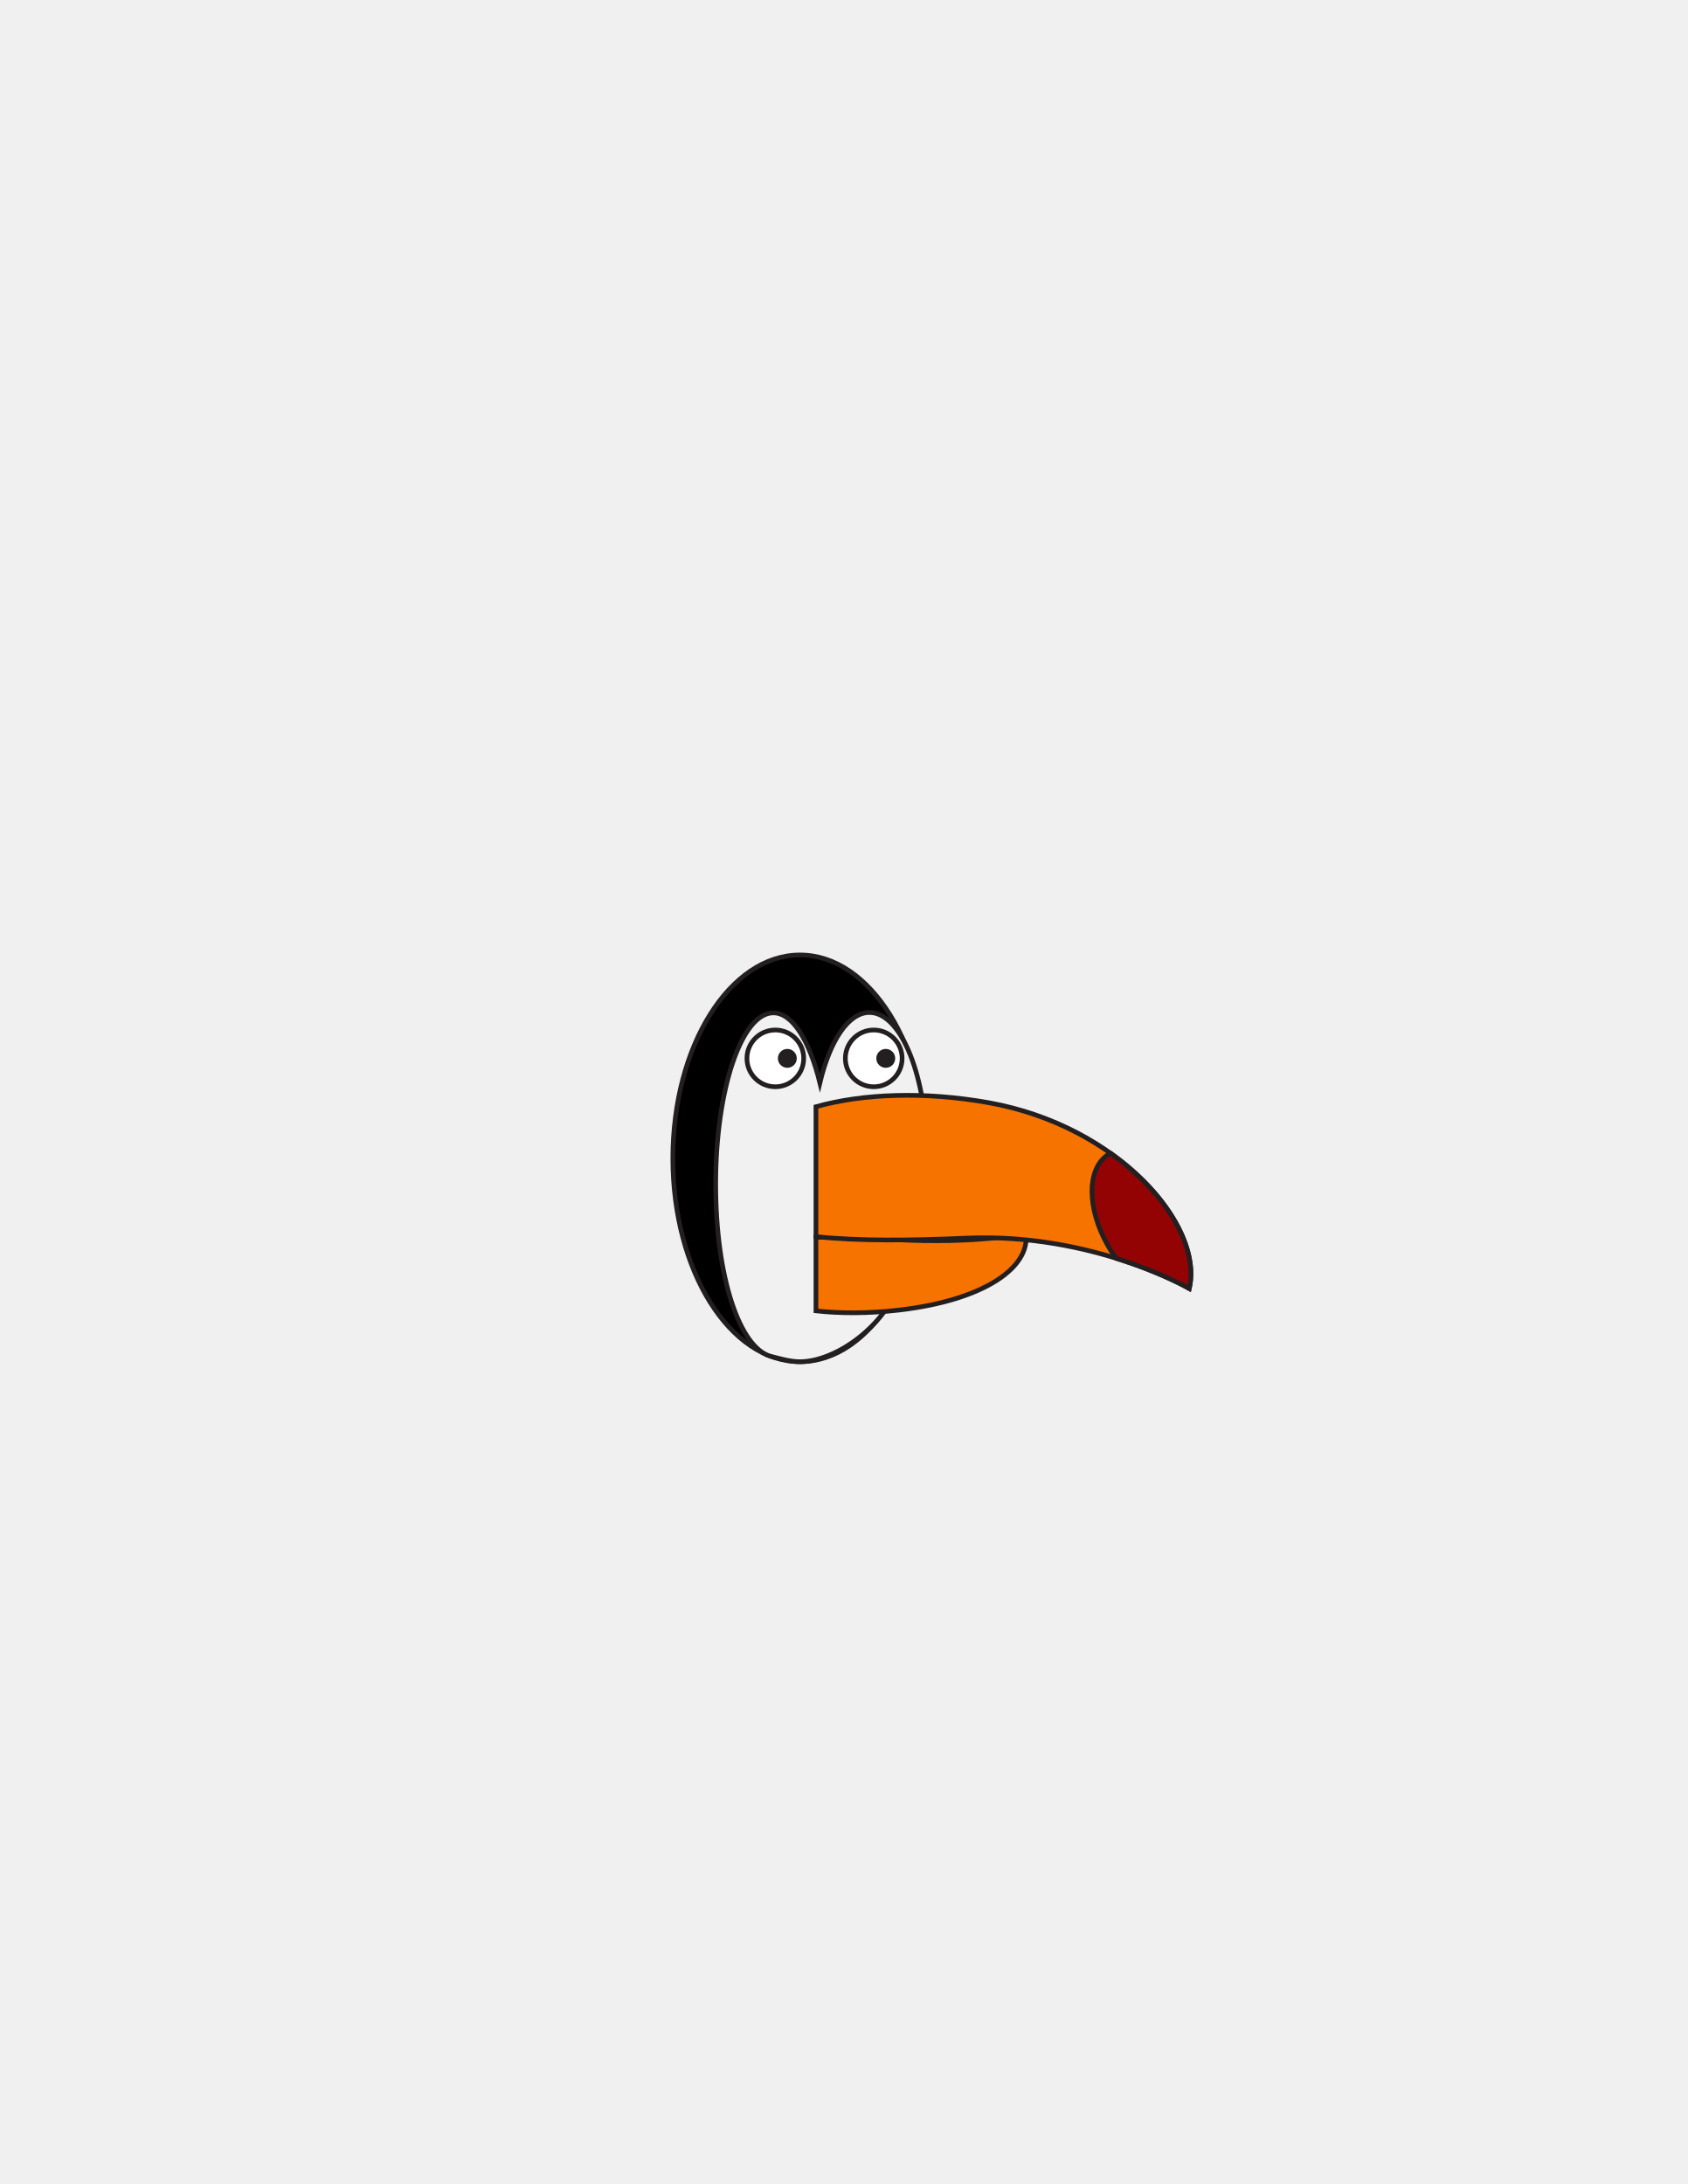
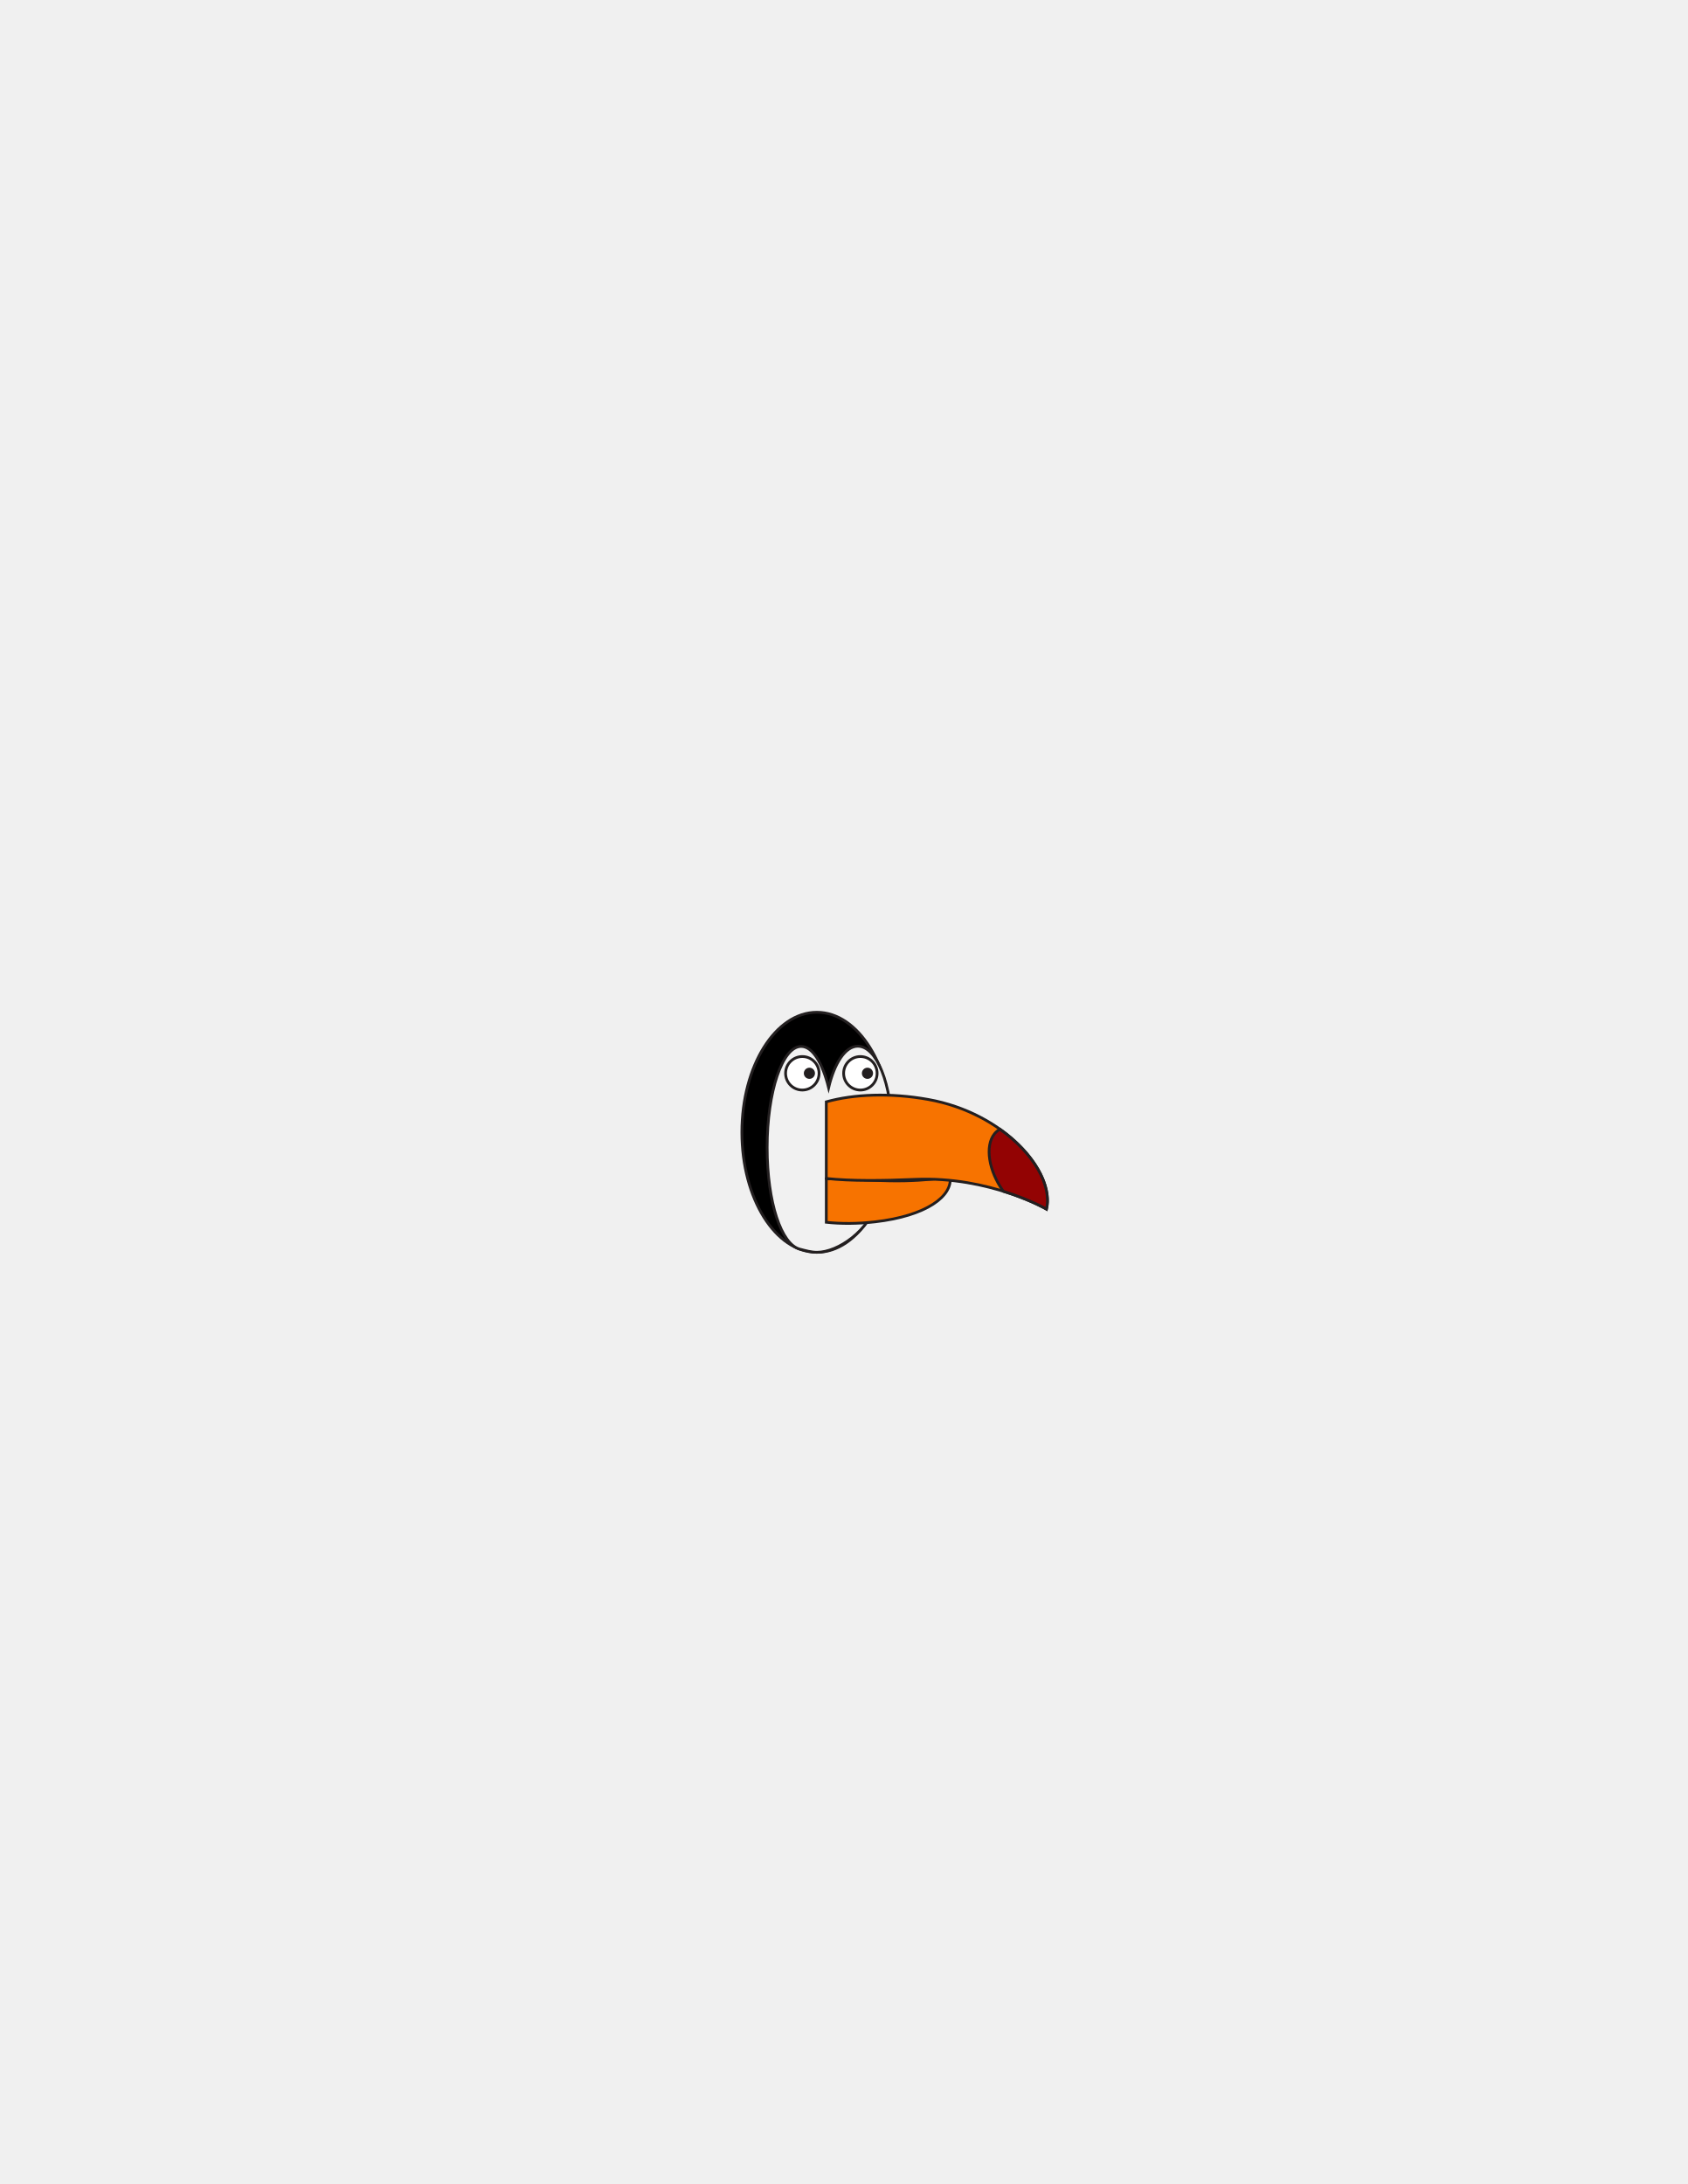
<svg xmlns="http://www.w3.org/2000/svg" version="1.1" id="Layer_1" x="0px" y="0px" width="612px" height="792px" viewBox="0 0 612 792" enable-background="new 0 0 612 792" xml:space="preserve">
-   <rect id="head_frame_1_" x="177" y="286" fill="#231F20" fill-opacity="0" width="256" height="222" />
-   <ellipse id="PRIMARY_1_" stroke="#231F20" stroke-width="1.695" stroke-miterlimit="10" cx="290.062" cy="420.056" rx="46.095" ry="73.752" />
-   <path id="SECONDARY_1_" fill="#F1F1F1" stroke="#231F20" stroke-width="1.695" stroke-miterlimit="10" d="M336.157,419.435  c0-28.866-9.359-52.266-20.909-52.266c-7.637,0-14.315,10.239-17.965,25.521c-3.805-15.391-9.94-25.388-16.866-25.388  c-11.549,0-20.909,27.781-20.909,62.048c0,34.271,8.83,59.48,19.938,62.489c0.153,0.041-0.155,0.01,0,0  c3.664,0.96,7.202,1.968,10.615,1.968c13.158,0,32.317-13.488,37.119-31.461C332.604,452.904,336.157,437.212,336.157,419.435z" />
-   <path fill="#F77300" stroke="#231F20" stroke-width="1.695" stroke-miterlimit="10" d="M371.948,447.257  c0,0-17.561,3.976-47.658,2.254c-10.04-0.574-19.816-0.954-28.433-0.815v26.666c8.911,0.996,19.184,0.977,29.988-0.269  C357.412,471.459,373.736,459.305,371.948,447.257z" />
-   <path fill="#F77300" stroke="#231F20" stroke-width="1.695" stroke-miterlimit="10" d="M358.47,399.876  c-23.327-4.167-45.527-3.303-62.613,1.455v47.1c15.303,1.671,34.579,1.432,54.619,0.56c45.837-1.993,80.746,18.281,80.746,18.281  C436.579,444.192,405.348,408.249,358.47,399.876z" />
-   <circle fill="#FFFFFF" stroke="#231F20" stroke-width="1.695" stroke-miterlimit="10" cx="281.126" cy="383.807" r="10.29" />
-   <circle fill="#231F20" cx="285.481" cy="383.805" r="3.425" />
-   <circle fill="#FFFFFF" stroke="#231F20" stroke-width="1.695" stroke-miterlimit="10" cx="316.812" cy="383.807" r="10.29" />
-   <circle fill="#231F20" cx="321.169" cy="383.805" r="3.427" />
-   <path fill="#930303" stroke="#231F20" stroke-width="1.695" stroke-miterlimit="10" d="M402.644,418.196  c-1.256,0.671-2.4,1.565-3.367,2.763c-6.078,7.517-3.595,22.919,5.402,35.351c16.448,5.107,26.545,10.964,26.545,10.964  C434.617,452.647,423.305,432.862,402.644,418.196z" />
+   <rect id="head_frame_1_" x="229.5" y="331.5" fill-opacity="0" fill="#231F20" width="151" height="131" />
+   <ellipse id="PRIMARY_1_" fill="#000000" stroke="#231F20" stroke-miterlimit="10" cx="296.189" cy="410.605" rx="27.189" ry="43.52" />
+   <path id="SECONDARY_1_" fill="#F1F1F1" stroke="#231F20" stroke-miterlimit="10" d="M323.378,410.238  c0-17.033-5.521-30.841-12.333-30.841c-4.505,0-8.444,6.042-10.597,15.06c-2.244-9.082-5.863-14.981-9.948-14.981  c-6.812,0-12.333,16.393-12.333,36.614c0,20.222,5.208,35.098,11.761,36.874c0.09,0.024-0.092,0.006,0,0  c2.161,0.566,4.248,1.161,6.261,1.161c7.761,0,19.062-7.959,21.894-18.564C321.282,429.988,323.378,420.729,323.378,410.238z" />
+   <path fill="#F77300" stroke="#231F20" stroke-miterlimit="10" d="M344.489,426.656c0,0-10.358,2.346-28.111,1.33  c-5.922-0.339-11.688-0.563-16.771-0.481v15.735c5.256,0.588,11.316,0.576,17.688-0.158  C335.915,440.938,345.544,433.766,344.489,426.656z" />
+   <path fill="#F77300" stroke="#231F20" stroke-miterlimit="10" d="M336.539,398.697c-13.76-2.459-26.854-1.949-36.932,0.859v27.793  c9.027,0.986,20.396,0.844,32.216,0.33c27.037-1.176,47.628,10.788,47.628,10.788C382.611,424.848,364.189,403.638,336.539,398.697z  " />
+   <circle fill="#FFFFFF" stroke="#231F20" stroke-miterlimit="10" cx="290.918" cy="389.215" r="6.072" />
+   <circle fill="#231F20" cx="293.487" cy="389.214" r="2.021" />
+   <circle fill="#FFFFFF" stroke="#231F20" stroke-miterlimit="10" cx="311.967" cy="389.215" r="6.072" />
+   <circle fill="#231F20" cx="314.537" cy="389.214" r="2.022" />
+   <path fill="#930303" stroke="#231F20" stroke-miterlimit="10" d="M362.595,409.508c-0.741,0.395-1.416,0.924-1.987,1.63  c-3.585,4.435-2.12,13.524,3.187,20.86c9.702,3.014,15.657,6.47,15.657,6.47C381.454,429.837,374.781,418.162,362.595,409.508z" />
</svg>
